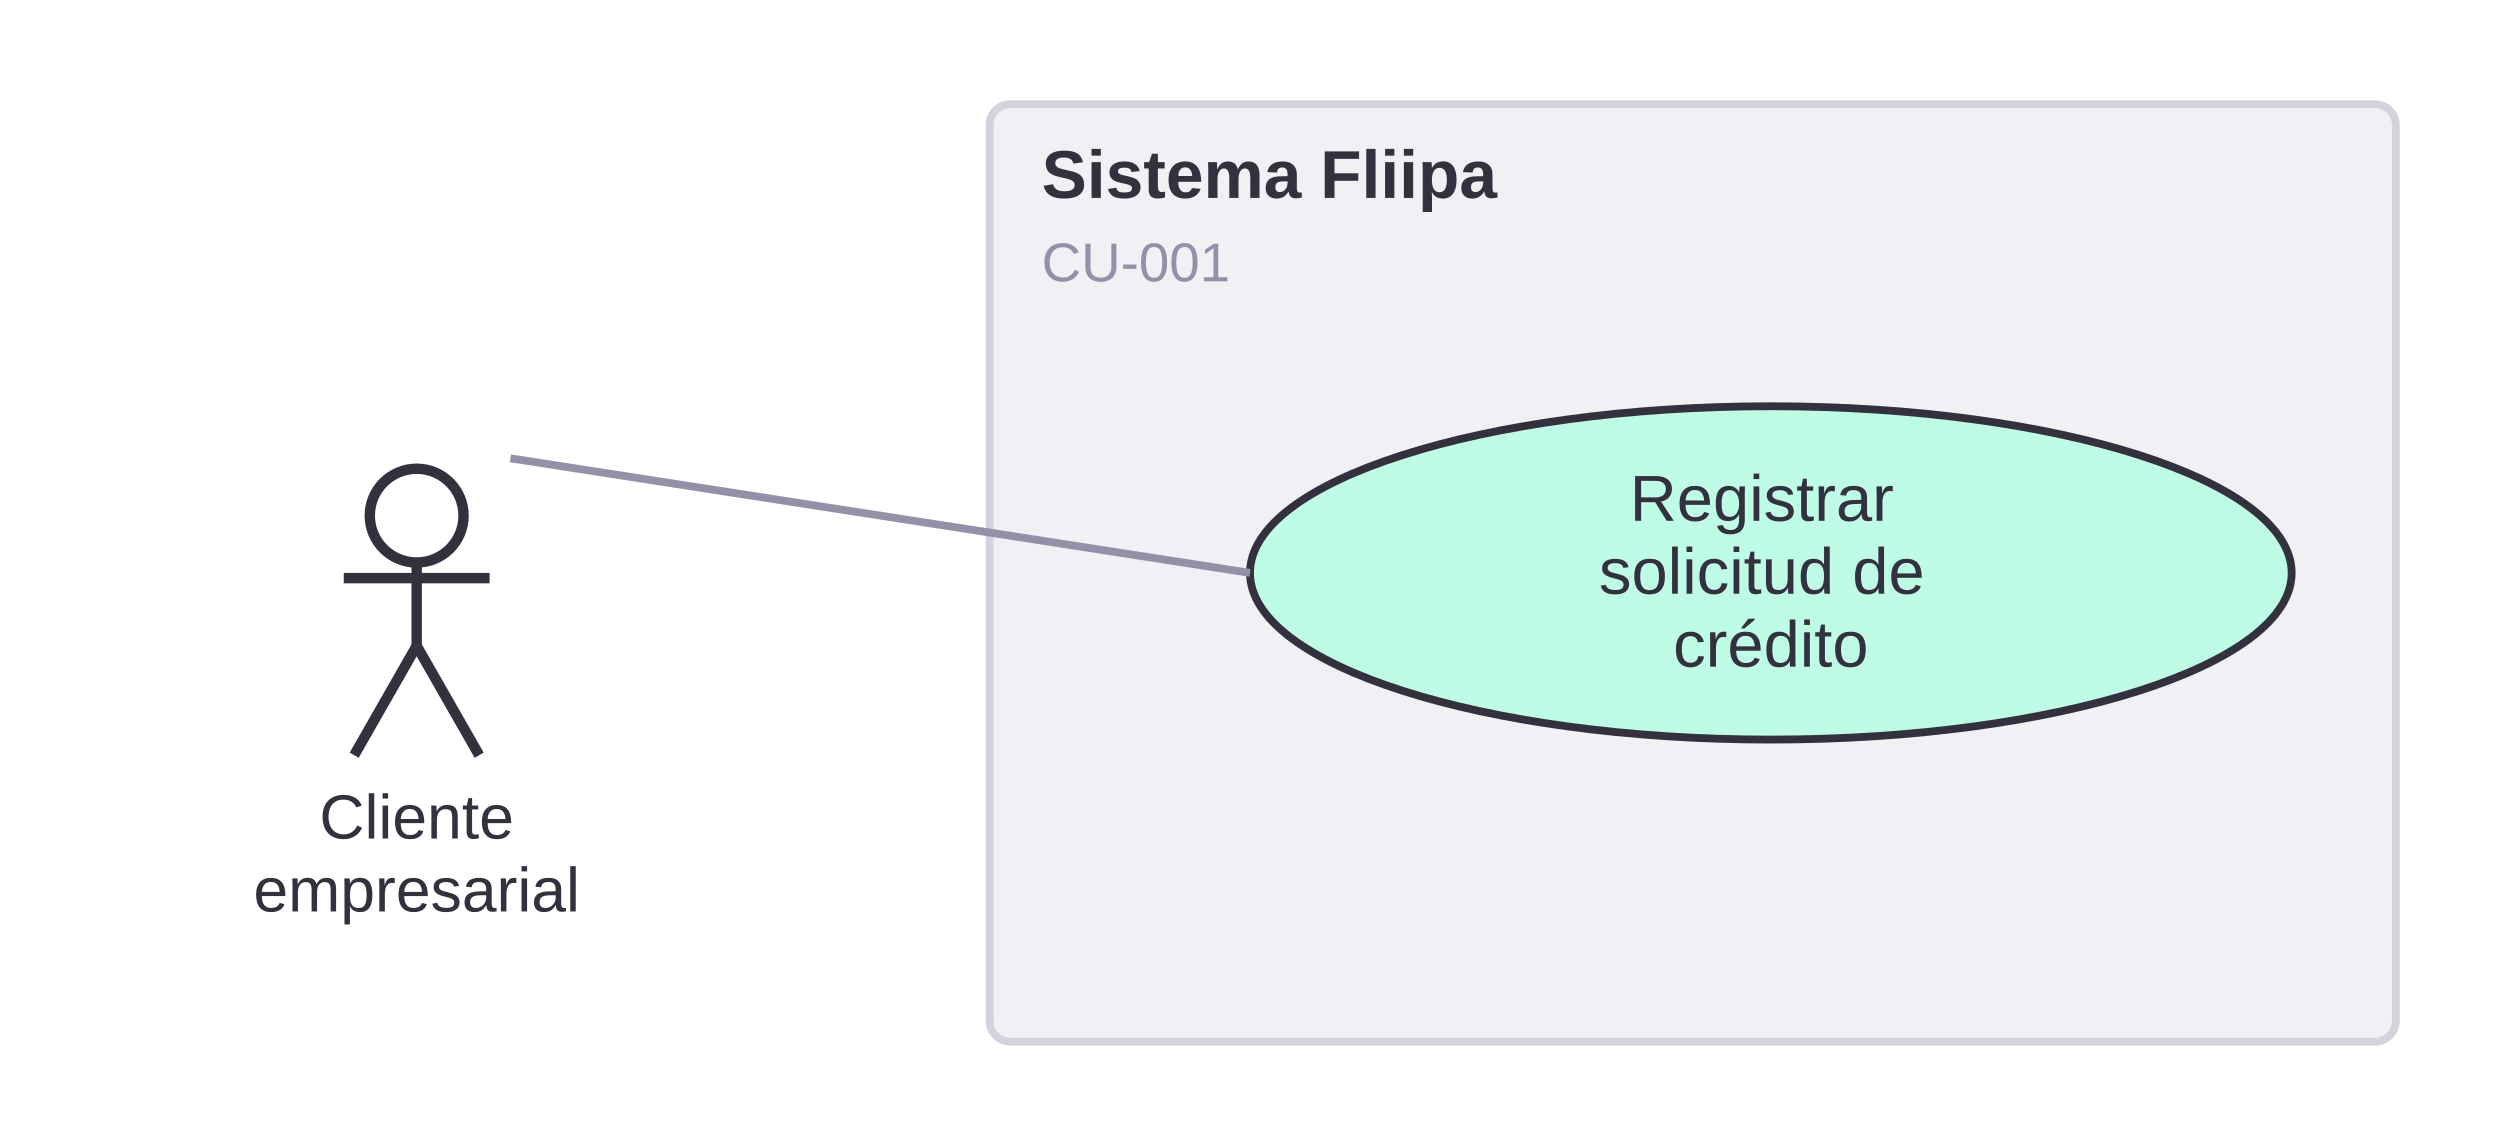
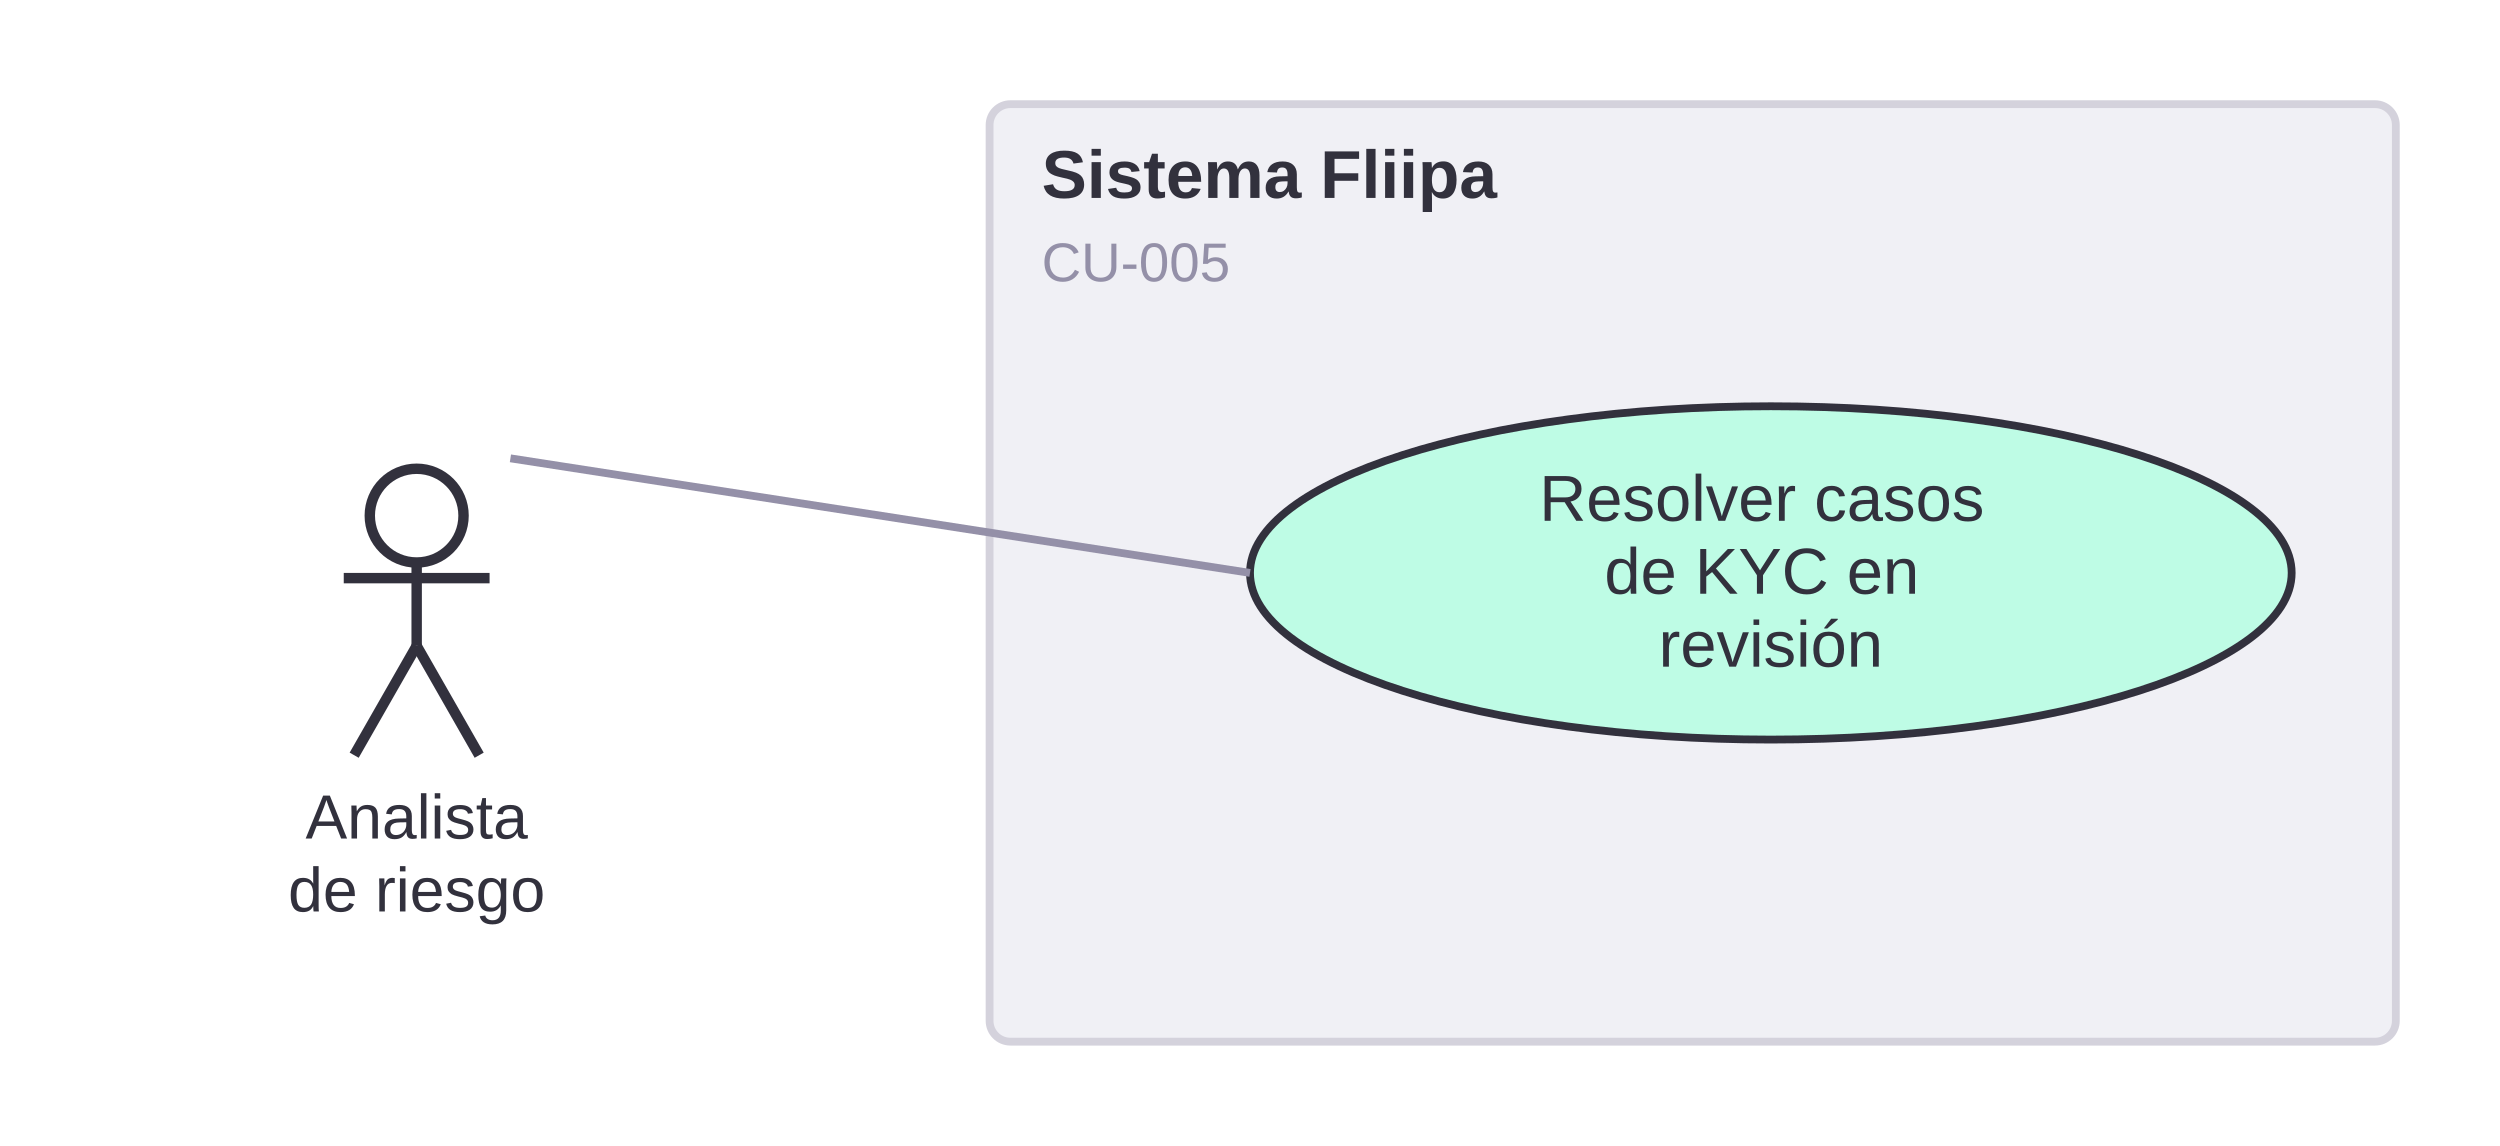
<svg xmlns="http://www.w3.org/2000/svg" viewBox="0 0 480 220" font-family="Karla, Arial, sans-serif">
  <defs>
    <marker id="arrow" markerWidth="10" markerHeight="10" refX="8" refY="3" orient="auto" markerUnits="strokeWidth">
      <path d="M0,0 L0,6 L9,3 z" fill="#3F1FE8" />
    </marker>
  </defs>
  <rect x="190" y="20" width="270" height="180" fill="#F0F0F5" stroke="#D4D2DC" stroke-width="1.5" rx="4" />
  <text x="200" y="38" font-size="13" font-weight="bold" fill="#32313D" font-family="Karla, Arial, sans-serif">Sistema Fliipa</text>
-   <text x="200" y="54" font-size="10.5" fill="#9490A8" font-family="Karla, Arial, sans-serif">CU-001</text>
+   <text x="200" y="54" font-size="10.5" fill="#9490A8" font-family="Karla, Arial, sans-serif">CU-005</text>
  <ellipse cx="340.0" cy="110.0" rx="100" ry="32" fill="#BEFCE5" stroke="#32313D" stroke-width="1.5" />
  <text text-anchor="middle" font-family="Karla, Arial, sans-serif" font-size="12.5" fill="#32313D">
-     <tspan x="340.0" y="100.0">Registrar</tspan>
-     <tspan x="340.0" y="114.0">solicitud de</tspan>
-     <tspan x="340.0" y="128.0">crédito</tspan>
+     <tspan x="340.0" y="100.0">Resolver casos</tspan>
+     <tspan x="340.0" y="114.0">de KYC en</tspan>
+     <tspan x="340.0" y="128.0">revisión</tspan>
  </text>
  <circle cx="80" cy="99.0" r="9.0" fill="none" stroke="#32313D" stroke-width="2" />
  <line x1="80" y1="108.0" x2="80" y2="124.0" stroke="#32313D" stroke-width="2" />
  <line x1="66" y1="111.0" x2="94" y2="111.0" stroke="#32313D" stroke-width="2" />
  <line x1="80" y1="124.0" x2="68" y2="145.0" stroke="#32313D" stroke-width="2" />
  <line x1="80" y1="124.0" x2="92" y2="145.0" stroke="#32313D" stroke-width="2" />
-   <text x="80" y="161.0" text-anchor="middle" font-family="Karla, Arial, sans-serif" font-size="12" fill="#32313D">Cliente</text>
-   <text x="80" y="175.0" text-anchor="middle" font-family="Karla, Arial, sans-serif" font-size="12" fill="#32313D">empresarial</text>
+   <text x="80" y="161.0" text-anchor="middle" font-family="Karla, Arial, sans-serif" font-size="12" fill="#32313D">Analista</text>
+   <text x="80" y="175.0" text-anchor="middle" font-family="Karla, Arial, sans-serif" font-size="12" fill="#32313D">de riesgo</text>
  <line x1="98" y1="88.0" x2="240.0" y2="110.0" stroke="#9490A8" stroke-width="1.5" />
</svg>
